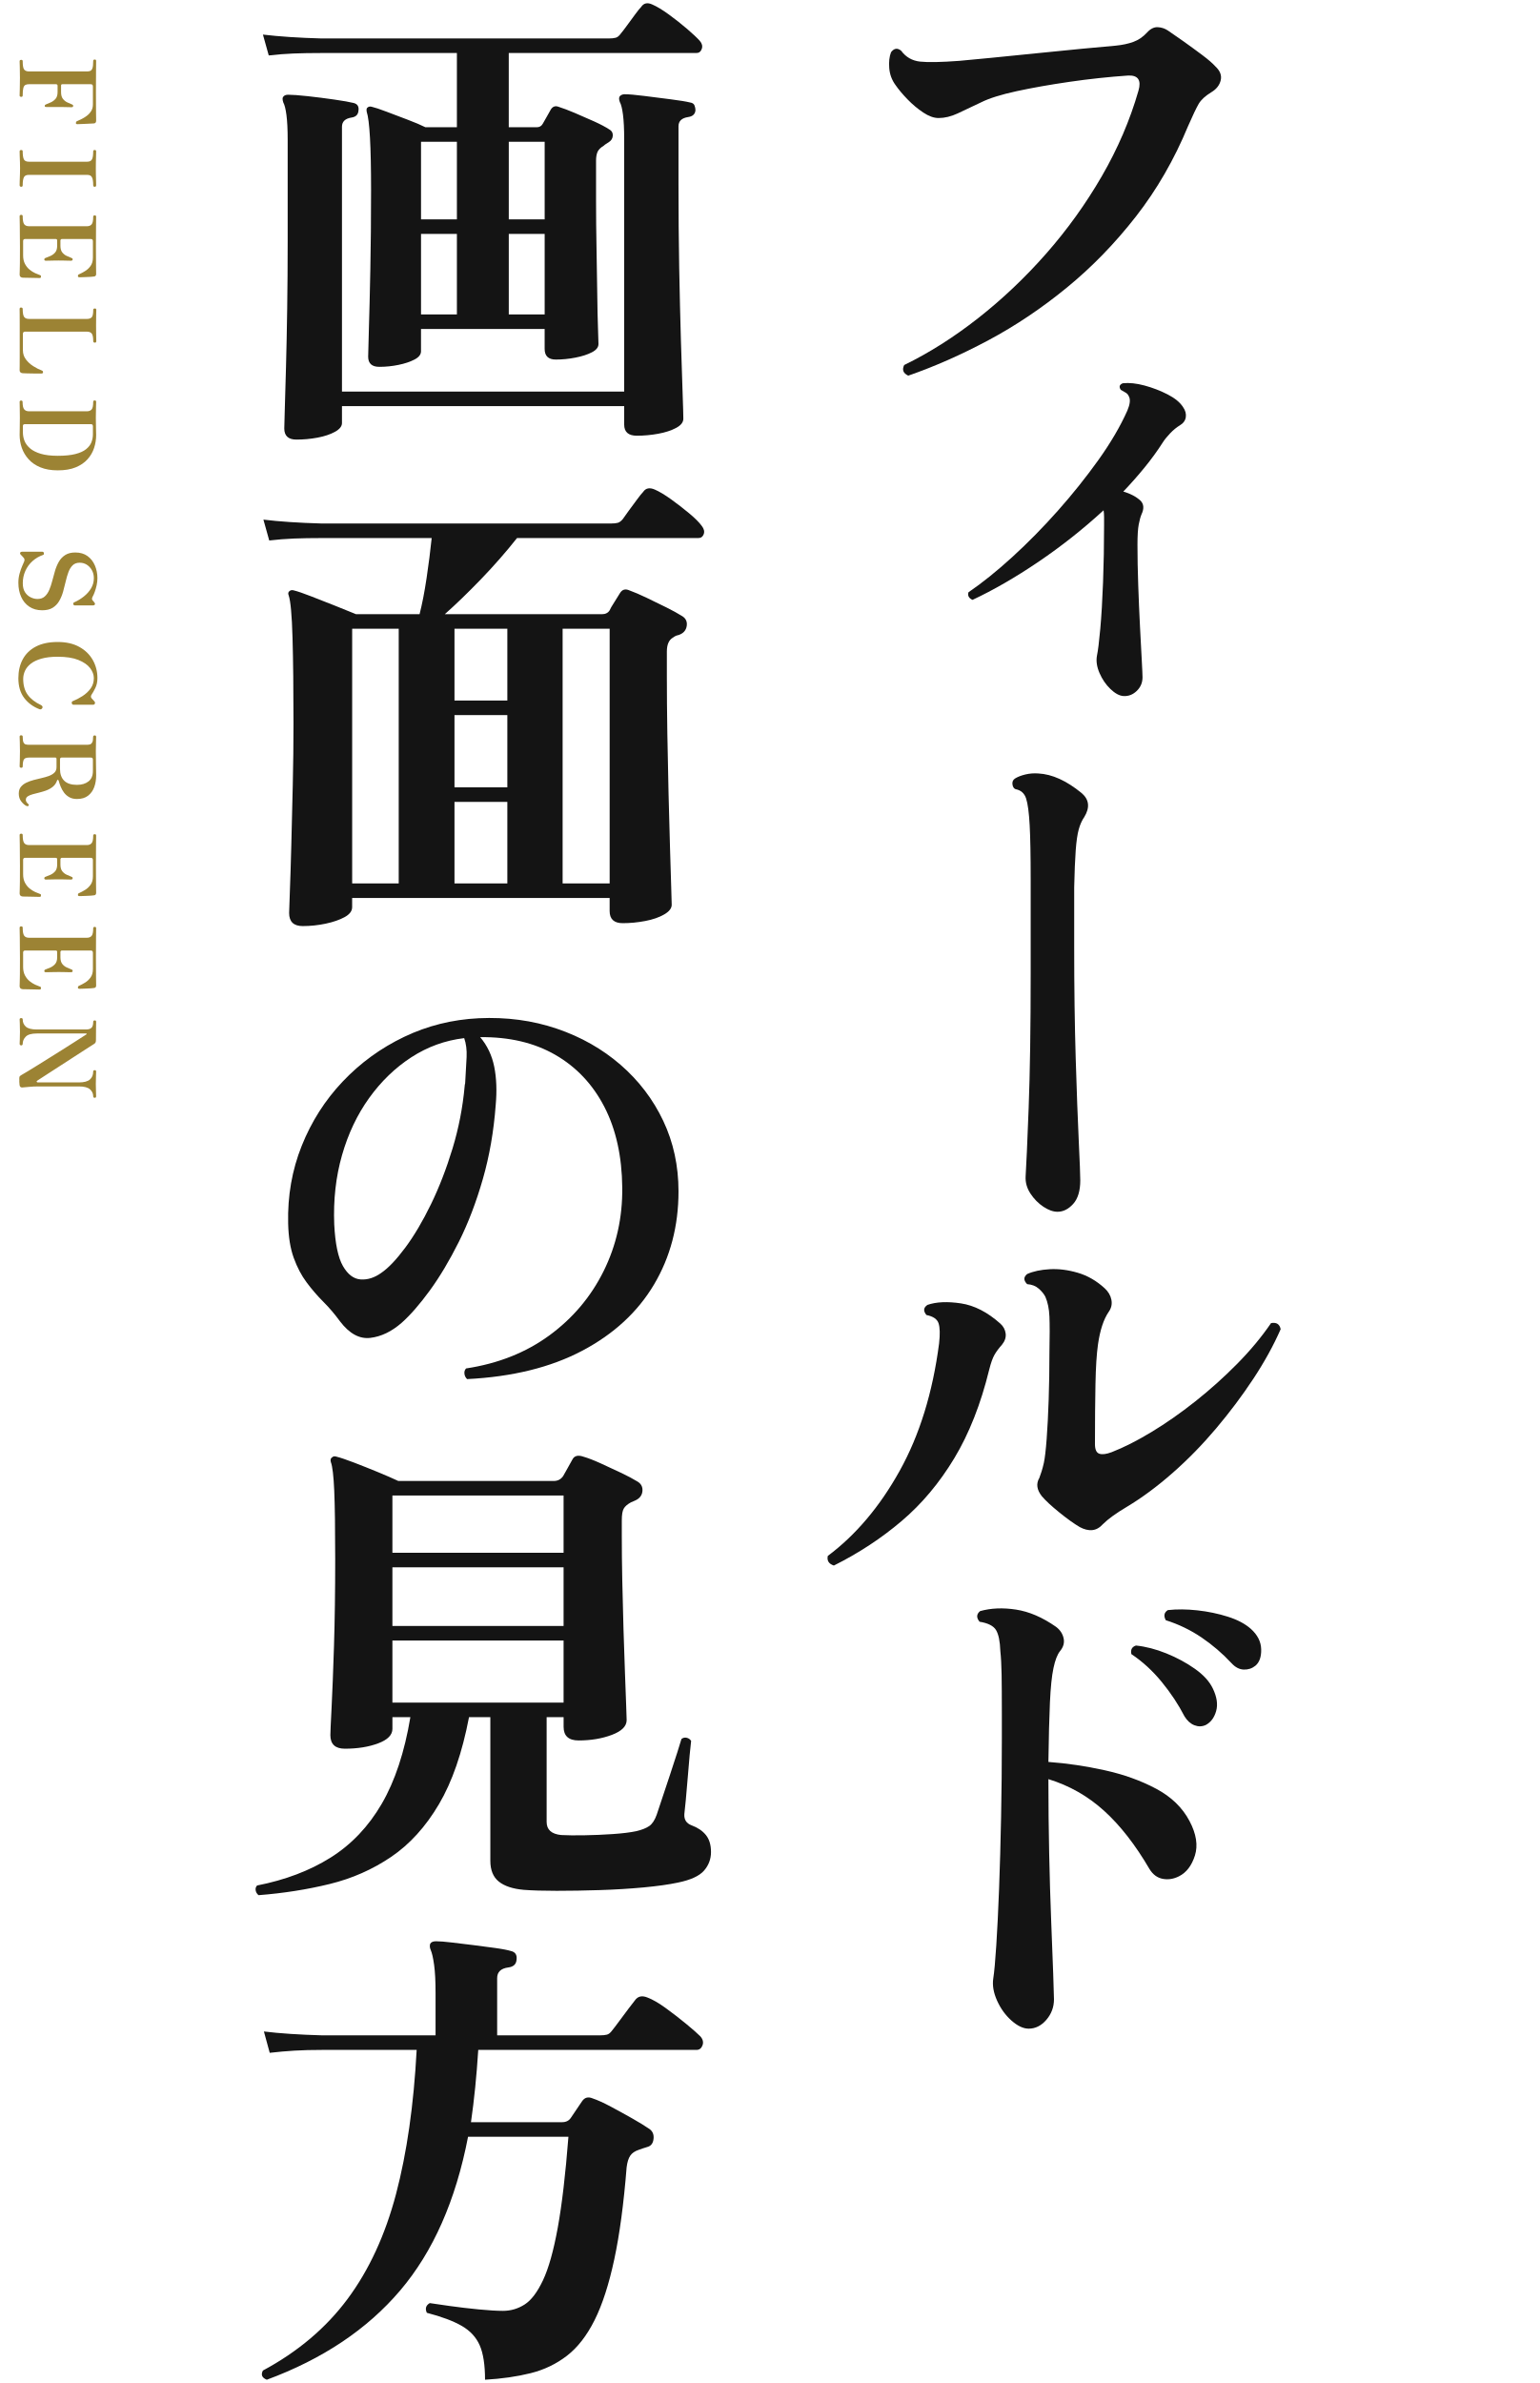
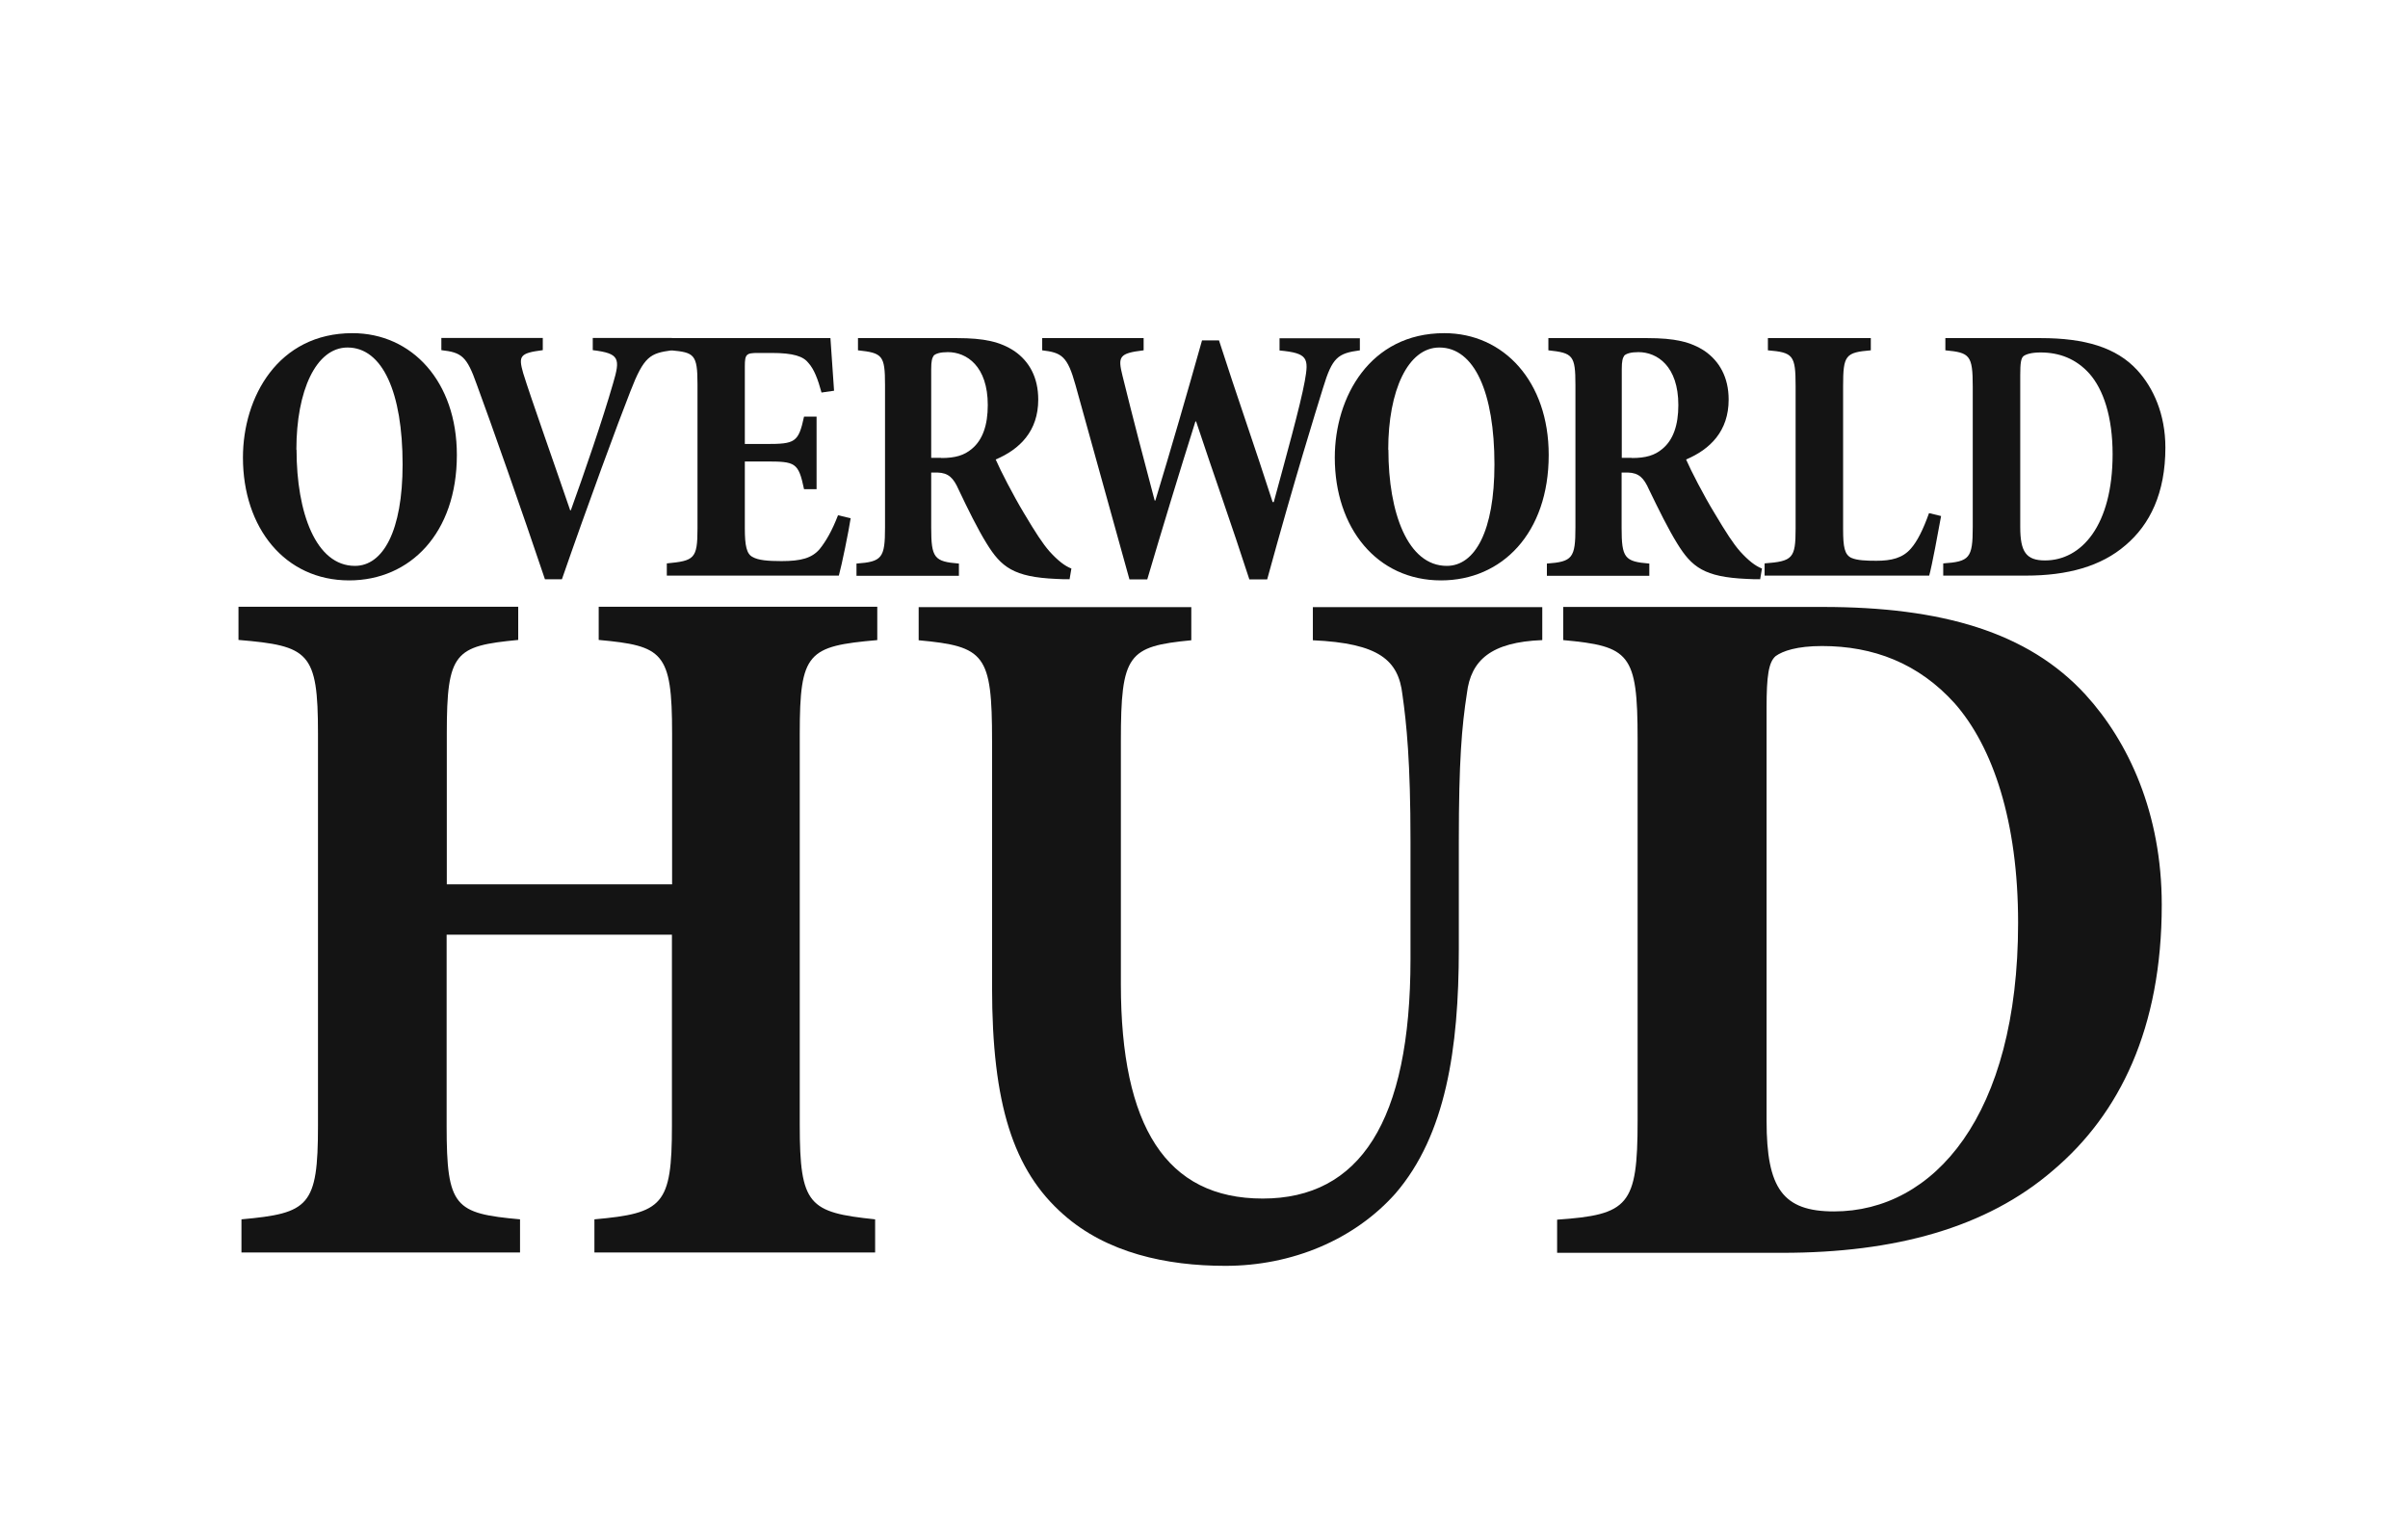
- <svg xmlns="http://www.w3.org/2000/svg" id="_レイヤー_1" data-name="レイヤー_1" version="1.1" viewBox="0 0 146 226">
+ <svg xmlns="http://www.w3.org/2000/svg" id="_レイヤー_1" version="1.1" viewBox="0 0 146 92">
  <defs>
    <style>
      .st0 {
        fill: #141414;
      }
- 
-       .st1 {
-         fill: #9c8334;
-       }
    </style>
  </defs>
-   <g>
-     <path class="st0" d="M86.157,35.626c-.48-.224-.608-.56-.384-1.008,2.367-1.152,4.704-2.631,7.008-4.44,2.304-1.807,4.456-3.847,6.456-6.12,1.999-2.272,3.76-4.72,5.28-7.344,1.52-2.624,2.68-5.328,3.479-8.112.288-.992-.032-1.472-.96-1.44-1.856.128-3.72.328-5.592.6-1.872.272-3.545.569-5.016.888-1.473.32-2.593.672-3.36,1.056-.864.416-1.608.768-2.232,1.056-.624.288-1.224.432-1.8.432-.448,0-.936-.175-1.464-.528-.528-.352-1.024-.768-1.488-1.248s-.84-.928-1.128-1.344c-.353-.48-.552-1.015-.6-1.608-.048-.592.007-1.096.168-1.512.288-.384.607-.432.96-.144.447.608,1.048.952,1.8,1.032.752.081,1.992.056,3.72-.072.704-.064,1.72-.16,3.048-.288,1.328-.127,2.761-.271,4.297-.432,1.535-.16,2.983-.304,4.344-.432,1.359-.127,2.407-.223,3.144-.288.64-.064,1.2-.184,1.681-.36.479-.175.912-.472,1.296-.888.319-.352.655-.52,1.008-.504.352.016.672.12.96.312.384.257.88.6,1.488,1.032.607.432,1.199.864,1.775,1.296.576.432.992.792,1.248,1.08.448.417.616.856.504,1.32-.112.464-.407.84-.888,1.128-.576.353-.977.72-1.2,1.104-.224.384-.56,1.088-1.008,2.112-1.312,3.168-2.96,6.024-4.944,8.568s-4.168,4.792-6.552,6.744c-2.384,1.952-4.864,3.617-7.439,4.992-2.577,1.376-5.112,2.496-7.608,3.36Z" />
-     <path class="st0" d="M106.557,66.011c-.385-.031-.792-.255-1.225-.672-.432-.416-.776-.919-1.032-1.512-.256-.592-.336-1.144-.239-1.656.096-.448.199-1.288.312-2.52.112-1.231.199-2.712.264-4.44s.097-3.52.097-5.376v-.792c0-.24-.017-.456-.048-.648-1.952,1.792-4.017,3.424-6.192,4.896-2.177,1.472-4.256,2.672-6.24,3.6-.353-.16-.479-.4-.384-.72,1.312-.896,2.704-2.016,4.176-3.36,1.472-1.344,2.904-2.8,4.296-4.368,1.393-1.567,2.672-3.168,3.841-4.8,1.167-1.632,2.088-3.2,2.76-4.704.256-.607.304-1.056.144-1.344-.064-.16-.168-.279-.312-.36-.145-.08-.297-.168-.456-.264-.192-.288-.129-.496.191-.624.608-.064,1.297.008,2.064.216.768.208,1.495.488,2.184.84.688.353,1.177.752,1.465,1.2.223.32.312.641.264.96-.048.32-.232.576-.552.768-.32.192-.633.448-.937.768-.305.32-.536.608-.696.864-.512.8-1.088,1.592-1.728,2.376-.641.785-1.312,1.544-2.016,2.28.672.192,1.216.48,1.632.864.319.32.352.752.096,1.296-.096.225-.185.544-.264.96-.08.417-.12,1.056-.12,1.92,0,1.184.023,2.464.072,3.84.048,1.376.104,2.688.168,3.936.063,1.248.119,2.312.168,3.192.048.88.071,1.416.071,1.608,0,.512-.185.944-.552,1.296-.368.353-.792.513-1.271.48Z" />
-     <path class="st0" d="M100.317,114.922c-.416,0-.864-.161-1.344-.48-.48-.32-.889-.737-1.225-1.248-.336-.512-.488-1.056-.456-1.632.064-.96.16-3.127.288-6.504.128-3.375.192-7.624.192-12.744v-8.88c0-2.271-.032-4-.097-5.184-.064-1.183-.176-2.023-.336-2.52-.16-.496-.496-.792-1.008-.888-.16-.064-.256-.216-.288-.456-.032-.24.048-.424.24-.552.256-.16.584-.288.984-.384.399-.096.808-.127,1.224-.096,1.312.064,2.688.688,4.128,1.872.703.608.784,1.361.24,2.256-.225.32-.4.712-.528,1.176-.128.464-.224,1.128-.288,1.992-.064.864-.112,2.032-.144,3.504v5.664c0,3.872.048,7.392.144,10.56.097,3.168.192,5.768.288,7.8.097,2.032.145,3.288.145,3.768,0,.991-.225,1.735-.672,2.232-.449.496-.944.744-1.488.744Z" />
-     <path class="st0" d="M79.101,148.474c-.48-.16-.672-.463-.576-.912,2.655-1.984,4.928-4.672,6.815-8.064,1.888-3.392,3.136-7.423,3.744-12.096.097-.864.08-1.495-.048-1.896-.128-.399-.512-.664-1.152-.792-.319-.384-.287-.703.097-.96.831-.288,1.888-.336,3.168-.144,1.279.192,2.527.833,3.744,1.92.288.256.456.568.504.936.048.368-.072.728-.36,1.08-.288.32-.521.632-.696.936-.176.305-.344.776-.504,1.416-.8,3.264-1.904,6.064-3.312,8.4-1.408,2.336-3.072,4.32-4.992,5.952-1.92,1.632-4.064,3.041-6.432,4.224ZM102.43,144.826c-.545-.32-1.193-.784-1.944-1.392-.752-.607-1.305-1.12-1.656-1.536-.479-.607-.561-1.184-.24-1.728.064-.16.136-.367.217-.624.079-.255.151-.528.216-.816.096-.448.184-1.2.264-2.256.079-1.056.145-2.304.192-3.744s.071-2.912.071-4.416c.032-1.567.032-2.719,0-3.456-.032-.735-.16-1.359-.384-1.872-.128-.256-.336-.512-.624-.768-.288-.256-.656-.4-1.104-.432-.353-.352-.353-.672,0-.96.576-.256,1.287-.408,2.136-.456.848-.048,1.735.064,2.664.336.928.272,1.776.761,2.544,1.464.352.32.567.688.648,1.104.079.417-.009.8-.265,1.152-.479.704-.815,1.728-1.008,3.072-.128.896-.209,2.152-.24,3.768-.032,1.616-.048,3.512-.048,5.688,0,.512.136.816.408.912.271.096.664.048,1.176-.144,1.152-.448,2.416-1.087,3.792-1.92,1.376-.832,2.76-1.8,4.152-2.904,1.392-1.104,2.712-2.288,3.96-3.552,1.248-1.264,2.319-2.552,3.216-3.864.512-.096.816.096.912.576-.672,1.536-1.536,3.104-2.592,4.704-1.057,1.601-2.232,3.168-3.528,4.704-1.296,1.536-2.672,2.944-4.128,4.224-1.457,1.28-2.904,2.352-4.344,3.216-1.024.608-1.776,1.152-2.257,1.632-.319.353-.664.544-1.031.576-.368.032-.761-.064-1.176-.288Z" />
-     <path class="st0" d="M97.581,192.395c-.512,0-1.056-.257-1.632-.768-.576-.512-1.032-1.145-1.368-1.896s-.456-1.448-.359-2.088c.096-.607.191-1.656.287-3.144.097-1.488.185-3.28.265-5.376.079-2.096.144-4.368.191-6.816.049-2.448.072-4.92.072-7.416v-2.352c0-1.568-.008-2.808-.023-3.72-.017-.912-.057-1.656-.12-2.232-.032-.928-.168-1.591-.408-1.992-.24-.399-.761-.664-1.561-.792-.32-.384-.304-.72.049-1.008,1.023-.288,2.159-.336,3.407-.144s2.512.736,3.792,1.632c.385.288.624.648.721,1.08.096.432-.017.84-.336,1.224-.257.32-.465.856-.624,1.608-.161.752-.272,1.841-.336,3.264-.065,1.424-.113,3.304-.145,5.64,1.76.128,3.544.392,5.353.792,1.807.4,3.432.984,4.871,1.752,1.44.768,2.496,1.792,3.168,3.072.641,1.217.809,2.304.505,3.264-.305.96-.809,1.616-1.513,1.968-.512.257-1.024.336-1.536.24-.512-.096-.928-.4-1.248-.912-1.344-2.304-2.783-4.152-4.319-5.544s-3.297-2.392-5.28-3v.384c0,2.145.024,4.361.072,6.648.048,2.289.111,4.433.191,6.432.08,2,.145,3.672.192,5.016.048,1.344.072,2.144.072,2.4,0,.736-.24,1.384-.721,1.944-.479.56-1.04.84-1.68.84ZM114.381,163.595c-.353.161-.712.168-1.08.024-.368-.144-.68-.424-.936-.84-.576-1.12-1.296-2.208-2.16-3.264-.864-1.056-1.824-1.936-2.88-2.64-.096-.416.048-.688.432-.816.928.096,1.888.344,2.88.744.992.401,1.896.888,2.713,1.464.815.576,1.384,1.2,1.703,1.872.385.8.488,1.512.312,2.136-.177.624-.504,1.064-.984,1.32ZM119.085,157.979c-.32.256-.688.376-1.104.36-.416-.016-.801-.216-1.152-.6-.864-.928-1.816-1.744-2.855-2.448-1.041-.704-2.169-1.248-3.385-1.632-.224-.415-.16-.735.192-.96.864-.096,1.8-.087,2.808.024,1.009.112,1.969.312,2.88.6.912.288,1.64.672,2.185,1.152.64.576.968,1.224.983,1.944.017.72-.168,1.241-.552,1.56Z" />
-     <path class="st0" d="M35.983,34.79c-.706,0-1.059-.322-1.059-.966,0-.276.023-1.15.069-2.622.046-1.472.092-3.358.138-5.658s.069-4.814.069-7.544c0-4.109-.138-6.578-.414-7.406-.031-.184-.016-.306.046-.368.122-.123.276-.153.46-.092.276.062.736.215,1.38.46.645.246,1.312.499,2.001.759.69.261,1.249.499,1.679.713h2.99v-7.038h-12.834c-1.012,0-1.901.016-2.668.046-.767.031-1.549.092-2.346.184l-.552-1.978c1.533.184,3.388.307,5.565.368h27.232c.275,0,.498-.023.667-.069.168-.046.329-.176.482-.391.153-.184.353-.444.599-.782.245-.337.498-.682.759-1.035.26-.353.452-.59.575-.713.245-.368.598-.444,1.058-.23.43.184.95.499,1.564.943.612.445,1.195.905,1.748,1.38.552.476.95.851,1.195,1.127.215.246.276.499.185.759-.092.261-.261.391-.506.391h-17.803v7.038h2.668c.245,0,.43-.107.553-.322.092-.153.214-.368.367-.644.153-.276.292-.521.414-.736.185-.276.43-.352.736-.23.398.123.904.315,1.519.575.612.261,1.226.529,1.84.805.612.276,1.104.537,1.472.782.214.123.314.315.299.575-.016.261-.146.468-.391.621-.092.062-.177.115-.253.161-.077.046-.146.1-.207.161-.308.184-.506.384-.599.598-.092.215-.138.491-.138.828v3.634c0,1.595.016,3.174.046,4.738s.054,2.998.069,4.301c.015,1.304.038,2.369.069,3.197.029.828.046,1.334.046,1.518,0,.307-.207.568-.621.782-.414.215-.937.384-1.564.506-.629.123-1.25.184-1.863.184-.705,0-1.058-.337-1.058-1.012v-1.886h-11.729v2.116c0,.307-.207.568-.621.782-.414.215-.92.384-1.519.506-.598.123-1.204.184-1.816.184ZM28.117,41.69c-.767,0-1.15-.353-1.15-1.058,0-.123.016-.698.046-1.725.03-1.027.069-2.369.115-4.025.046-1.656.084-3.519.115-5.589.03-2.07.046-4.209.046-6.417v-9.614c0-.981-.039-1.763-.115-2.346-.077-.582-.177-.981-.299-1.196-.092-.276-.092-.46,0-.552.092-.122.245-.184.46-.184.398,0,1.02.046,1.863.138.843.092,1.686.2,2.529.322.844.123,1.449.23,1.817.322.368.092.521.337.46.736-.031.368-.246.583-.644.644-.614.092-.92.384-.92.874v25.116h26.771V13.216c0-.981-.039-1.763-.115-2.346s-.177-.981-.299-1.196c-.092-.245-.092-.429,0-.552.122-.123.276-.184.46-.184.398,0,1.02.054,1.863.161.843.107,1.687.215,2.53.322.843.108,1.448.207,1.816.299.215.031.353.123.414.276.062.154.092.307.092.46-.03.368-.261.583-.689.644-.614.092-.92.384-.92.874v5.474c0,2.791.022,5.451.068,7.981.047,2.53.1,4.807.161,6.831s.115,3.688.161,4.991.069,2.123.069,2.461-.23.628-.69.874c-.46.245-1.027.429-1.702.552s-1.35.184-2.023.184c-.798,0-1.196-.353-1.196-1.058v-1.748h-26.771v1.61c0,.306-.224.582-.667.828-.445.245-.997.429-1.656.552-.66.122-1.327.184-2.001.184ZM39.939,20.806h3.403v-7.36h-3.403v7.36ZM39.939,29.822h3.403v-7.636h-3.403v7.636ZM48.264,20.806h3.404v-7.36h-3.404v7.36ZM48.264,29.822h3.404v-7.636h-3.404v7.636Z" />
-     <path class="st0" d="M28.715,87.828c-.858,0-1.288-.414-1.288-1.242,0-.184.023-.859.069-2.024s.092-2.637.138-4.416c.046-1.778.092-3.68.139-5.704.046-2.024.068-3.971.068-5.842,0-3.25-.03-5.957-.092-8.119s-.184-3.503-.368-4.025c-.062-.153-.046-.276.046-.368.122-.122.276-.153.46-.092.368.092.904.276,1.61.552.705.276,1.449.568,2.23.874.782.307,1.465.583,2.048.828h6.025c.245-.95.468-2.093.667-3.427s.36-2.599.483-3.795h-10.396c-1.012,0-1.901.016-2.668.046-.767.031-1.549.092-2.346.184l-.552-1.978c1.502.184,3.342.307,5.52.368h27.462c.276,0,.49-.023.645-.069.153-.046.306-.161.46-.345.122-.184.313-.452.575-.805.26-.352.521-.705.781-1.058s.452-.59.575-.713c.245-.368.613-.444,1.104-.23.429.184.942.491,1.541.92.598.43,1.173.874,1.725,1.334s.95.859,1.196,1.196c.214.276.275.537.184.782-.092.246-.261.368-.506.368h-17.204c-1.043,1.319-2.185,2.622-3.427,3.91s-2.385,2.392-3.427,3.312h14.903c.338,0,.582-.122.736-.368.062-.153.207-.406.437-.759.23-.353.406-.636.529-.851.215-.368.521-.46.92-.276.43.154.966.384,1.61.69.644.307,1.272.614,1.886.92.613.307,1.088.568,1.426.782.398.215.567.537.507.966-.062.43-.322.721-.782.874-.185.031-.354.108-.506.23-.399.215-.599.66-.599,1.334v2.346c0,1.687.016,3.496.046,5.428s.069,3.834.115,5.704c.046,1.871.092,3.581.138,5.129.047,1.549.085,2.806.115,3.772s.046,1.51.046,1.633c0,.337-.237.644-.713.92-.476.276-1.073.483-1.794.621-.721.138-1.434.207-2.139.207-.828,0-1.242-.384-1.242-1.15v-1.242h-24.426v.874c0,.368-.238.682-.713.943-.477.26-1.074.467-1.794.621-.722.153-1.449.23-2.186.23ZM33.407,83.78h4.416v-24.15h-4.416v24.15ZM43.113,66.438h5.014v-6.808h-5.014v6.808ZM43.113,74.672h5.014v-6.854h-5.014v6.854ZM43.113,83.78h5.014v-7.728h-5.014v7.728ZM53.371,83.78h4.462v-24.15h-4.462v24.15Z" />
-     <path class="st0" d="M44.308,130.792c-.153-.154-.237-.33-.253-.529-.016-.199.038-.36.161-.483,3.036-.46,5.665-1.502,7.89-3.128,2.223-1.625,3.939-3.657,5.151-6.095,1.211-2.438,1.802-5.083,1.771-7.935-.031-2.974-.599-5.527-1.702-7.659-1.104-2.131-2.653-3.772-4.646-4.922s-4.37-1.709-7.13-1.679c.675.798,1.119,1.733,1.334,2.806.215,1.074.261,2.285.139,3.634-.185,2.484-.591,4.823-1.22,7.015-.629,2.193-1.388,4.179-2.276,5.957-.891,1.779-1.811,3.32-2.761,4.623-.95,1.304-1.84,2.323-2.668,3.059-.95.828-1.939,1.304-2.967,1.426-1.027.123-1.985-.398-2.875-1.564-.491-.674-1.02-1.295-1.587-1.863-.567-.567-1.097-1.18-1.587-1.84-.491-.659-.897-1.433-1.219-2.323-.322-.889-.499-1.978-.529-3.266-.062-2.606.368-5.06,1.288-7.36.92-2.3,2.215-4.331,3.887-6.095,1.671-1.763,3.611-3.174,5.819-4.232s4.569-1.648,7.084-1.771c2.637-.122,5.105.207,7.406.989,2.3.782,4.315,1.925,6.049,3.427,1.732,1.503,3.082,3.274,4.048,5.313.966,2.04,1.449,4.271,1.449,6.693,0,3.282-.775,6.226-2.323,8.832-1.549,2.607-3.818,4.7-6.808,6.279-2.99,1.58-6.632,2.476-10.926,2.691ZM36.167,120.718c.674-.46,1.434-1.257,2.277-2.392.843-1.134,1.655-2.507,2.438-4.117s1.464-3.373,2.047-5.29c.582-1.916.966-3.887,1.15-5.911,0-.061.015-.153.046-.276.062-.981.107-1.809.138-2.484.03-.674-.046-1.272-.229-1.794-1.81.215-3.481.821-5.015,1.817-1.533.997-2.867,2.285-4.002,3.864-1.135,1.58-1.993,3.389-2.575,5.428-.583,2.04-.828,4.225-.736,6.555.092,1.84.368,3.159.828,3.956.46.798,1.019,1.219,1.679,1.265.659.046,1.312-.161,1.955-.621Z" />
-     <path class="st0" d="M24.529,179.736c-.154-.123-.246-.276-.276-.46-.031-.184.016-.338.138-.46,2.668-.522,4.991-1.403,6.97-2.645,1.978-1.242,3.595-2.944,4.853-5.106,1.257-2.162,2.162-4.899,2.714-8.211h-1.702v1.104c0,.583-.452,1.043-1.356,1.38-.905.338-1.955.506-3.151.506-.92,0-1.38-.429-1.38-1.288,0-.245.038-1.111.115-2.599.076-1.487.153-3.442.229-5.865.076-2.422.115-5.167.115-8.234,0-2.913-.031-5.075-.092-6.486-.062-1.41-.169-2.315-.322-2.714-.062-.214-.016-.368.139-.46.092-.092.229-.107.413-.046.368.092.912.276,1.634.552.72.276,1.472.575,2.254.897.782.322,1.433.606,1.955.851h14.766c.368,0,.659-.153.874-.46.092-.153.23-.398.414-.736.184-.337.337-.613.46-.828.184-.368.536-.46,1.058-.276.43.123.967.33,1.61.621.644.292,1.288.591,1.932.897.645.307,1.165.583,1.564.828.368.215.529.529.483.943-.047.414-.3.713-.76.897-.123.062-.229.108-.321.138-.338.184-.568.384-.69.598-.123.215-.184.583-.184,1.104v1.472c0,1.319.015,2.745.046,4.278.03,1.534.068,3.052.114,4.554.047,1.503.093,2.883.139,4.14.046,1.258.084,2.292.115,3.105.029.813.046,1.281.046,1.403,0,.583-.468,1.051-1.403,1.403-.936.353-1.986.529-3.151.529-.95,0-1.426-.429-1.426-1.288v-.92h-1.61v9.936c0,.736.461,1.15,1.381,1.242.582.031,1.317.039,2.208.023.889-.015,1.786-.053,2.69-.115.904-.061,1.648-.153,2.231-.276.521-.123.927-.283,1.219-.483.291-.199.529-.56.713-1.081.122-.368.299-.897.529-1.587.229-.69.475-1.426.735-2.208.261-.782.49-1.487.69-2.116.199-.628.329-1.05.391-1.265.153-.122.322-.161.507-.115.184.046.321.146.413.299-.03.215-.076.652-.138,1.311-.062.66-.123,1.38-.184,2.162-.062.782-.123,1.495-.185,2.139-.062.644-.107,1.089-.138,1.334-.031.522.199.874.69,1.058.582.215,1.034.522,1.356.92.322.399.483.936.483,1.61s-.223,1.265-.667,1.771c-.445.506-1.266.881-2.461,1.127-.859.184-1.948.337-3.267.46-1.318.122-2.698.207-4.14.253s-2.806.069-4.094.069-2.331-.031-3.128-.092c-1.043-.092-1.833-.353-2.369-.782-.537-.43-.806-1.089-.806-1.978v-13.616h-2.023c-.645,3.374-1.595,6.126-2.853,8.257-1.258,2.132-2.768,3.795-4.53,4.991-1.764,1.196-3.711,2.054-5.843,2.576s-4.378.874-6.738,1.058ZM37.224,147.26h16.238v-5.428h-16.238v5.428ZM37.224,154.206h16.238v-5.566h-16.238v5.566ZM37.224,161.474h16.238v-5.888h-16.238v5.888Z" />
-     <path class="st0" d="M25.31,225.69c-.46-.184-.582-.476-.367-.874,3.312-1.779,5.987-4.04,8.026-6.785,2.039-2.744,3.572-6.064,4.601-9.959,1.026-3.894,1.679-8.448,1.955-13.662h-8.925c-1.012,0-1.901.023-2.668.069s-1.549.115-2.346.207l-.552-2.024c1.502.184,3.357.307,5.565.368h10.719v-4.002c0-1.134-.046-2.031-.139-2.691-.092-.659-.199-1.127-.321-1.403-.093-.214-.108-.414-.046-.598.092-.153.275-.23.552-.23.337,0,.828.039,1.472.115.645.077,1.341.161,2.093.253.751.092,1.449.184,2.094.276.644.092,1.119.184,1.426.276.429.092.613.368.552.828-.031.43-.292.675-.782.736-.705.092-1.058.43-1.058,1.012v5.428h9.706c.306,0,.544-.023.713-.069.168-.046.329-.176.483-.391.152-.184.375-.475.667-.874.291-.398.582-.789.874-1.173.291-.383.498-.651.62-.805.276-.398.675-.49,1.196-.276.49.184,1.073.522,1.748,1.012.674.491,1.318.989,1.932,1.495.613.506,1.059.897,1.334,1.173.245.276.314.56.207.851s-.299.437-.574.437h-20.7c-.154,2.454-.384,4.738-.69,6.854h8.648c.368,0,.644-.138.828-.414.184-.276.359-.536.528-.782.169-.245.346-.506.529-.782.245-.368.582-.46,1.012-.276.46.154,1.035.414,1.726.782.689.368,1.372.744,2.047,1.127.674.384,1.211.713,1.61.989.306.215.437.529.391.943s-.238.667-.575.759c-.307.092-.583.184-.828.276-.368.123-.637.307-.805.552-.169.246-.284.614-.345,1.104-.276,3.466-.667,6.379-1.174,8.74-.506,2.362-1.127,4.278-1.862,5.75-.736,1.472-1.61,2.599-2.622,3.381-1.012.782-2.162,1.334-3.45,1.656-1.288.322-2.729.529-4.324.621,0-1.411-.169-2.5-.506-3.266-.338-.766-.904-1.38-1.702-1.84s-1.901-.874-3.312-1.242c-.185-.398-.092-.705.275-.92.398.062,1.035.154,1.909.276.874.123,1.786.23,2.737.322.95.092,1.717.138,2.3.138.736,0,1.418-.199,2.047-.598.629-.398,1.211-1.165,1.748-2.3.536-1.134,1.004-2.798,1.403-4.991.398-2.192.736-5.067,1.012-8.625h-9.521c-1.166,6.042-3.312,10.902-6.44,14.582-3.128,3.68-7.345,6.501-12.65,8.464Z" />
-   </g>
-   <g>
-     <path class="st1" d="M1.862,5.806c0-.087.054-.13.16-.13.087,0,.131.043.131.13,0,.406.046.67.14.79.093.12.25.18.47.18h5.48c.119,0,.225-.017.314-.05s.16-.118.21-.255.075-.368.075-.695c0-.087.05-.13.15-.13.086,0,.129.043.129.13,0,.061-.003.354-.01.88-.006.527-.01,1.23-.01,2.11,0,.84.004,1.485.01,1.935.007.45.01.698.01.745,0,.167-.076.254-.229.261-.046,0-.146.005-.3.015s-.323.019-.51.025c-.188.006-.352.013-.495.02s-.229.01-.255.01c-.02,0-.047-.005-.08-.015s-.051-.038-.051-.085.006-.084.016-.11.041-.054.096-.08c.105-.047.242-.109.409-.189s.333-.182.5-.306c.167-.123.307-.273.42-.449.113-.177.171-.389.171-.636v-1.71c0-.06-.014-.109-.041-.149-.026-.04-.083-.061-.17-.061h-2.689c-.08,0-.12.044-.12.13v.62c0,.273.056.483.17.63.113.146.248.259.405.335.156.077.305.142.445.195.039.014.07.03.094.05.023.021.035.054.035.101,0,.046-.016.078-.05.095-.033.017-.069.025-.11.025-.047,0-.138-.002-.274-.006-.137-.003-.286-.006-.45-.01-.163-.003-.312-.005-.445-.005h-1.22c-.033,0-.066-.005-.1-.015-.034-.01-.05-.039-.05-.085,0-.047.013-.08.039-.101.027-.02.064-.04.11-.06.12-.047.264-.106.431-.18.166-.074.314-.184.444-.33.13-.147.195-.36.195-.641v-.62c0-.033-.015-.063-.045-.09s-.062-.04-.095-.04h-2.561c-.146,0-.266.023-.355.07s-.154.146-.194.3-.06.387-.06.7c0,.087-.044.13-.131.13-.106,0-.16-.043-.16-.13,0-.066.006-.259.016-.575s.015-.682.015-1.095c0-.42-.005-.771-.015-1.055-.01-.284-.016-.459-.016-.525Z" />
-     <path class="st1" d="M1.862,14.356c0-.087.054-.13.16-.13.087,0,.131.043.131.13,0,.347.036.597.109.75s.23.23.471.23h5.539c.221,0,.37-.072.45-.216.08-.143.12-.398.12-.765,0-.087.047-.13.141-.13.093,0,.139.043.139.13,0,.113-.003.262-.01.445-.006.183-.012.378-.015.585-.003.206-.005.396-.005.569,0,.167.002.355.005.565s.009.41.015.6c.007.19.01.339.01.445,0,.1-.046.15-.139.15-.094,0-.141-.051-.141-.15,0-.354-.04-.604-.12-.755s-.229-.225-.45-.225H2.733c-.24,0-.397.079-.471.239s-.109.407-.109.74c0,.1-.044.15-.131.15-.106,0-.16-.051-.16-.15,0-.106.004-.255.01-.445.008-.189.014-.39.021-.6s.011-.398.011-.565c0-.173-.004-.363-.011-.569-.007-.207-.013-.402-.021-.585-.006-.184-.01-.332-.01-.445Z" />
-     <path class="st1" d="M1.862,20.507c0-.087.054-.131.16-.131.087,0,.131.044.131.131,0,.373.046.625.14.755.093.13.25.194.47.194h5.48c.199,0,.35-.06.449-.18.101-.12.15-.36.15-.72,0-.087.05-.13.15-.13.086,0,.129.043.129.13,0,.053-.003.308-.01.765-.006.457-.01,1.128-.01,2.015,0,.841.004,1.477.01,1.91.007.434.01.681.01.74,0,.153-.076.233-.229.24-.06.013-.158.023-.295.03-.137.006-.282.013-.435.02-.154.007-.291.012-.41.015-.12.004-.197.005-.23.005-.026,0-.055-.006-.084-.02-.031-.014-.046-.043-.046-.09s.005-.082.015-.105c.011-.023.039-.045.086-.064.18-.08.371-.182.574-.306.203-.123.379-.286.525-.489.146-.204.221-.469.221-.795v-1.551c0-.06-.014-.109-.041-.149-.026-.04-.083-.061-.17-.061h-2.74c-.026,0-.055.014-.084.04-.031.027-.045.057-.045.09v.511c0,.279.06.493.18.64.119.146.26.255.42.325s.297.128.41.175c.053.021.092.038.115.055.022.017.034.052.034.105,0,.047-.017.078-.05.095s-.066.025-.1.025c-.054,0-.148-.002-.285-.005-.137-.004-.285-.007-.445-.011-.16-.003-.307-.005-.439-.005-.127,0-.279.002-.455.005-.178.004-.337.007-.48.011-.144.003-.238.005-.285.005-.1,0-.15-.04-.15-.12,0-.073.044-.123.131-.15.127-.047.275-.106.445-.18s.319-.184.449-.33c.131-.146.195-.36.195-.64v-.511c0-.086-.051-.13-.15-.13h-2.89c-.127,0-.19.067-.19.2v1.351c0,.319.059.59.176.81.116.22.263.401.439.545s.354.255.53.335.325.14.444.18c.061.021.094.042.101.065s.007.059,0,.105v.01c-.007.053-.023.083-.05.09-.027.007-.057.01-.09.01-.027,0-.11-.002-.25-.005-.141-.003-.303-.007-.485-.01-.184-.004-.354-.007-.511-.01-.156-.004-.264-.006-.324-.006-.087,0-.16-.024-.221-.074-.06-.051-.09-.122-.09-.216,0-.046.004-.149.01-.31.008-.16.012-.424.016-.79s.005-.88.005-1.54c0-.813-.005-1.481-.015-2.005s-.016-.821-.016-.895Z" />
-     <path class="st1" d="M1.862,29.306c0-.094.044-.141.131-.141.105,0,.16.047.16.141,0,.359.043.606.129.74.087.133.244.199.471.199h5.51c.193,0,.338-.052.436-.154.096-.104.145-.339.145-.705,0-.087.053-.13.16-.13.086,0,.13.043.13.13,0,.06-.003.229-.011.51-.006.28-.01.6-.01.96,0,.24.002.467.006.68.003.214.006.396.01.545.003.15.005.242.005.275,0,.093-.044.14-.13.14-.107,0-.16-.047-.16-.14,0-.367-.049-.608-.145-.725-.098-.117-.242-.176-.436-.176H2.372c-.133,0-.199.07-.199.21v1.551c0,.326.094.614.279.864.188.25.419.464.695.641.277.177.549.314.815.415.054.02.089.046.104.08.018.033.021.062.016.09-.007.053-.025.086-.055.1-.031.014-.062.021-.096.021h-.25c-.146,0-.322-.002-.525-.005-.203-.004-.398-.007-.584-.011-.188-.003-.327-.008-.42-.015-.088-.007-.157-.033-.211-.08-.053-.047-.08-.117-.08-.21,0-.047.002-.17.006-.37.003-.2.004-.5.004-.9v-3.05c0-.427,0-.769-.004-1.024-.004-.257-.006-.409-.006-.455Z" />
-     <path class="st1" d="M1.862,38.126c0-.093.047-.14.141-.14s.14.047.14.14c0,.347.052.58.155.7s.255.18.455.18h5.49c.193,0,.342-.057.445-.17.103-.113.154-.356.154-.729,0-.087.047-.13.141-.13.093,0,.139.043.139.13,0,.06-.004.231-.014.515-.011.283-.016.615-.016.995,0,.44.005.788.016,1.045.01.257.014.452.014.585,0,.42-.064.83-.194,1.23-.13.399-.339.76-.625,1.08-.286.319-.661.574-1.125.765s-1.028.285-1.694.285c-.641,0-1.19-.095-1.65-.285-.461-.19-.836-.446-1.125-.771-.29-.323-.504-.683-.641-1.079-.137-.397-.205-.806-.205-1.226,0-.133.004-.33.01-.59.008-.26.011-.613.011-1.06,0-.374-.003-.695-.011-.966-.006-.27-.01-.438-.01-.505ZM2.173,40.426v.591c0,.272.051.54.154.8s.281.496.531.71c.25.213.588.383,1.014.51.428.127.964.19,1.611.19.673,0,1.227-.056,1.659-.165.434-.11.772-.262,1.015-.455.244-.193.414-.412.511-.655s.146-.498.146-.765v-.761c0-.046-.012-.091-.035-.135-.023-.043-.082-.064-.176-.064H2.372c-.146,0-.213.066-.199.199Z" />
-     <path class="st1" d="M1.743,55.265c0-.307.038-.597.115-.87.076-.273.158-.508.244-.704.087-.197.146-.336.18-.415.033-.067.047-.137.041-.21-.008-.074-.041-.137-.101-.19l-.01-.01c0-.007-.012-.022-.035-.045-.023-.023-.092-.096-.205-.216-.066-.066-.085-.13-.055-.189.03-.061.081-.09.155-.09h1.949c.08,0,.127.045.141.135s-.01.145-.07.165c-.373.127-.707.32-1,.58s-.521.571-.686.935c-.163.363-.244.755-.244,1.176,0,.346.07.628.209.845.141.217.318.378.535.484.217.107.432.16.646.16.286,0,.519-.08.694-.239.178-.16.32-.37.431-.631.11-.26.205-.548.285-.864.08-.317.167-.632.26-.945s.216-.6.365-.86c.149-.26.351-.47.601-.63s.567-.24.954-.24c.46,0,.845.112,1.155.335.311.224.545.522.705.896s.24.776.24,1.21c0,.22-.025.443-.075.67s-.11.437-.181.63c-.069.193-.135.34-.194.44-.087.16-.087.283,0,.37.066.066.123.136.17.21.054.053.065.109.034.17-.029.06-.088.09-.174.09h-1.711c-.086,0-.14-.042-.16-.125-.02-.084.014-.142.101-.175.327-.147.63-.332.91-.556.28-.223.507-.479.68-.77s.261-.608.261-.955c0-.287-.062-.54-.186-.76-.123-.221-.285-.394-.484-.521-.201-.126-.424-.189-.67-.189-.281,0-.504.081-.671.245-.167.163-.3.378-.399.645-.101.267-.188.562-.26.885-.074.323-.156.646-.246.965-.09.32-.211.613-.365.881-.152.267-.357.481-.614.645s-.592.245-1.005.245c-.474,0-.881-.113-1.221-.34s-.598-.537-.774-.931c-.177-.393-.265-.84-.265-1.34Z" />
-     <path class="st1" d="M1.743,64.315c0-.673.138-1.269.414-1.785.277-.517.691-.92,1.246-1.21.553-.29,1.242-.435,2.069-.435.807,0,1.49.155,2.05.465.561.31.986.725,1.28,1.245.294.52.44,1.093.44,1.72,0,.354-.066.665-.2.936-.134.27-.247.472-.341.604-.093.134-.1.254-.02.36.061.073.115.133.165.18s.089.09.115.13c.054.061.066.127.04.2-.027.073-.08.11-.16.11h-1.88c-.08,0-.13-.047-.149-.141-.021-.093.002-.156.069-.189.319-.127.635-.29.944-.49.311-.2.567-.44.771-.72.204-.28.306-.607.306-.98,0-.326-.119-.645-.355-.955-.236-.31-.607-.566-1.109-.77-.504-.204-1.159-.306-1.966-.306-.606,0-1.12.061-1.54.181s-.756.28-1.01.479c-.254.2-.438.426-.551.676s-.17.505-.17.765c0,.613.143,1.115.426,1.505s.708.719,1.275.985c.06.033.102.076.125.13.023.053.018.104-.016.149-.027.047-.063.082-.109.105-.047.023-.098.024-.15.005-.607-.233-1.094-.592-1.46-1.075s-.55-1.108-.55-1.875Z" />
-     <path class="st1" d="M1.782,75.265c0-.261.065-.472.195-.636.131-.163.302-.296.516-.399.213-.104.446-.188.699-.255.254-.067.507-.129.76-.186.254-.057.487-.125.701-.205.213-.08.385-.185.515-.314s.194-.302.194-.516v-.779c0-.087-.039-.13-.119-.13h-2.48c-.133,0-.246.018-.34.055-.094.036-.162.115-.205.235-.043.119-.064.303-.064.55,0,.086-.051.13-.15.13-.033,0-.064-.012-.096-.035-.029-.023-.045-.055-.045-.095,0-.067.006-.231.016-.495s.015-.578.015-.945c0-.347-.005-.645-.015-.895s-.016-.412-.016-.485c0-.087.047-.13.141-.13.1,0,.15.043.15.13,0,.247.023.424.069.53.047.106.115.173.205.2.09.026.202.04.335.04h5.48c.119,0,.223-.016.31-.045.087-.03.155-.098.205-.2.05-.104.075-.272.075-.505,0-.047.015-.082.045-.105.029-.023.062-.035.095-.035.101,0,.149.047.149.141,0,.046-.004.198-.014.455-.011.256-.016.558-.016.904,0,.554.005,1.014.016,1.38.01.367.014.67.014.91,0,.407-.061.778-.184,1.115-.124.337-.319.608-.586.815-.267.206-.617.31-1.05.31-.286,0-.53-.057-.729-.17-.201-.113-.365-.257-.496-.43-.129-.174-.234-.358-.314-.556-.08-.196-.144-.382-.189-.555-.021-.066-.047-.102-.08-.105-.033-.003-.057.009-.07.035-.08.247-.209.445-.385.596-.178.149-.377.268-.6.354-.225.087-.453.158-.686.215-.233.057-.449.111-.645.165-.197.054-.355.12-.476.2s-.181.19-.181.33c0,.06.016.12.045.18.031.061.082.123.156.19.039.033.066.063.08.09.013.026.002.06-.031.1-.025.033-.057.049-.09.045-.033-.003-.072-.015-.119-.034-.146-.067-.303-.202-.465-.405-.164-.203-.246-.455-.246-.755ZM5.692,71.975v.939c0,.493.134.87.4,1.13.267.261.67.391,1.21.391.446,0,.81-.108,1.09-.325s.421-.545.421-.985v-1.069c0-.054-.012-.102-.035-.146-.023-.043-.082-.064-.176-.064h-2.77c-.027,0-.057.013-.09.04-.033.026-.051.057-.051.09Z" />
-     <path class="st1" d="M1.862,79.195c0-.087.054-.13.16-.13.087,0,.131.043.131.13,0,.373.046.625.14.755.093.13.25.195.47.195h5.48c.199,0,.35-.061.449-.18.101-.12.15-.36.15-.721,0-.087.05-.13.15-.13.086,0,.129.043.129.13,0,.054-.003.309-.01.766-.006.456-.01,1.128-.01,2.015,0,.84.004,1.477.01,1.91.007.433.01.68.01.74,0,.153-.076.232-.229.239-.06.014-.158.023-.295.03s-.282.014-.435.021c-.154.006-.291.011-.41.015-.12.003-.197.005-.23.005-.026,0-.055-.007-.084-.02-.031-.014-.046-.044-.046-.091,0-.046.005-.081.015-.104.011-.023.039-.045.086-.065.18-.08.371-.182.574-.305s.379-.287.525-.49.221-.468.221-.795v-1.55c0-.061-.014-.11-.041-.15-.026-.04-.083-.06-.17-.06h-2.74c-.026,0-.055.013-.084.04-.031.026-.045.057-.045.09v.51c0,.28.06.493.18.641.119.146.26.255.42.324.16.07.297.129.41.176.053.02.092.038.115.055.022.017.034.052.034.104,0,.047-.017.079-.05.096s-.066.024-.1.024c-.054,0-.148,0-.285-.005-.137-.003-.285-.007-.445-.01-.16-.004-.307-.005-.439-.005-.127,0-.279,0-.455.005-.178.003-.337.007-.48.01-.144.004-.238.005-.285.005-.1,0-.15-.04-.15-.12,0-.073.044-.123.131-.149.127-.047.275-.106.445-.18.17-.074.319-.184.449-.33.131-.147.195-.36.195-.641v-.51c0-.087-.051-.13-.15-.13h-2.89c-.127,0-.19.066-.19.2v1.35c0,.32.059.59.176.811.116.22.263.401.439.545.177.143.354.255.53.335s.325.14.444.18c.061.02.094.042.101.065.007.022.007.058,0,.104v.01c-.007.054-.023.084-.05.09-.027.007-.057.011-.09.011-.027,0-.11-.002-.25-.005-.141-.004-.303-.007-.485-.011-.184-.003-.354-.007-.511-.01-.156-.003-.264-.005-.324-.005-.087,0-.16-.025-.221-.075-.06-.05-.09-.121-.09-.215,0-.047.004-.15.01-.31.008-.16.012-.424.016-.79.004-.367.005-.881.005-1.54,0-.813-.005-1.482-.015-2.005-.01-.523-.016-.822-.016-.896Z" />
-     <path class="st1" d="M1.862,87.985c0-.087.054-.13.16-.13.087,0,.131.043.131.13,0,.373.046.625.14.755.093.13.25.195.47.195h5.48c.199,0,.35-.061.449-.18.101-.12.15-.36.15-.721,0-.087.05-.13.15-.13.086,0,.129.043.129.13,0,.054-.003.309-.01.766-.006.456-.01,1.128-.01,2.015,0,.84.004,1.477.01,1.91.007.433.01.68.01.74,0,.153-.076.232-.229.239-.06.014-.158.023-.295.03s-.282.014-.435.021c-.154.006-.291.011-.41.015-.12.003-.197.005-.23.005-.026,0-.055-.007-.084-.02-.031-.014-.046-.044-.046-.091,0-.046.005-.081.015-.104.011-.023.039-.045.086-.065.18-.08.371-.182.574-.305s.379-.287.525-.49.221-.468.221-.795v-1.55c0-.061-.014-.11-.041-.15-.026-.04-.083-.06-.17-.06h-2.74c-.026,0-.055.013-.084.04-.031.026-.045.057-.045.09v.51c0,.28.06.493.18.641.119.146.26.255.42.324.16.07.297.129.41.176.053.02.092.038.115.055.022.017.034.052.034.104,0,.047-.017.079-.05.096s-.066.024-.1.024c-.054,0-.148,0-.285-.005-.137-.003-.285-.007-.445-.01-.16-.004-.307-.005-.439-.005-.127,0-.279,0-.455.005-.178.003-.337.007-.48.01-.144.004-.238.005-.285.005-.1,0-.15-.04-.15-.12,0-.073.044-.123.131-.149.127-.047.275-.106.445-.18.17-.074.319-.184.449-.33.131-.147.195-.36.195-.641v-.51c0-.087-.051-.13-.15-.13h-2.89c-.127,0-.19.066-.19.2v1.35c0,.32.059.59.176.811.116.22.263.401.439.545.177.143.354.255.53.335s.325.14.444.18c.061.02.094.042.101.065.007.022.007.058,0,.104v.01c-.007.054-.023.084-.05.09-.027.007-.057.011-.09.011-.027,0-.11-.002-.25-.005-.141-.004-.303-.007-.485-.011-.184-.003-.354-.007-.511-.01-.156-.003-.264-.005-.324-.005-.087,0-.16-.025-.221-.075-.06-.05-.09-.121-.09-.215,0-.047.004-.15.01-.31.008-.16.012-.424.016-.79.004-.367.005-.881.005-1.54,0-.813-.005-1.482-.015-2.005-.01-.523-.016-.822-.016-.896Z" />
-     <path class="st1" d="M1.833,102.565v-.13c-.007-.127-.004-.224.01-.29s.07-.127.17-.18c.141-.08.348-.204.625-.37.277-.167.597-.363.96-.59.363-.228.745-.466,1.146-.716.399-.25.793-.496,1.18-.739.387-.244.742-.469,1.064-.676.324-.206.594-.38.811-.52s.352-.227.404-.26c.014-.007.02-.022.016-.045-.004-.023-.021-.035-.055-.035H3.503c-.507,0-.858.098-1.055.295-.197.196-.295.428-.295.695,0,.033-.012.064-.035.095s-.059.045-.105.045-.084-.015-.109-.045c-.027-.03-.041-.062-.041-.095,0-.067.006-.204.016-.41.01-.207.015-.457.015-.75,0-.347-.005-.608-.015-.785s-.016-.302-.016-.375c0-.087.051-.13.15-.13.094,0,.141.043.141.13,0,.28.1.508.299.685.201.177.547.266,1.041.266h4.66c.239,0,.414-.054.524-.16s.165-.297.165-.57c0-.087.05-.13.15-.13.086,0,.129.043.129.13,0,.054-.003.231-.01.535-.006.304-.01.701-.01,1.195,0,.113-.017.196-.05.25-.033.053-.09.103-.17.149-.047.026-.173.106-.38.24s-.465.3-.775.5c-.31.2-.645.417-1.005.65s-.72.466-1.08.699-.693.448-1,.646c-.307.196-.558.36-.755.49s-.312.205-.345.225c-.06.04-.08.078-.06.115.02.036.057.055.109.055h3.891c.486,0,.834-.092,1.045-.274.209-.184.314-.436.314-.756,0-.086.05-.13.15-.13.086,0,.129.044.129.13,0,.073-.004.217-.014.431-.011.213-.016.467-.016.76,0,.286.005.533.016.74.01.206.014.343.014.41,0,.1-.043.149-.129.149-.101,0-.15-.05-.15-.149,0-.254-.102-.472-.305-.655s-.555-.275-1.055-.275h-3.801c-.354,0-.651.014-.895.04-.244.026-.473.047-.686.061-.073.006-.135-.019-.185-.075s-.079-.222-.085-.495Z" />
-   </g>
+   <path class="st0" d="M27.7,27.59c0,4.73-2.83,7.6-6.53,7.6-3.9,0-6.44-3.19-6.44-7.45,0-3.66,2.13-7.54,6.64-7.54,3.61,0,6.33,2.94,6.33,7.38ZM17.98,27.27c0,3.81,1.17,7.04,3.54,7.04,1.7,0,2.89-2.11,2.89-6.15,0-4.35-1.21-7.09-3.34-7.09-1.91,0-3.1,2.62-3.1,6.19Z" />
+   <path class="st0" d="M40.73,21.24c-1.3.18-1.68.34-2.51,2.49-.72,1.82-2.58,6.86-4.15,11.39h-1.03c-1.37-4.08-3.27-9.47-4.13-11.8-.61-1.73-.92-1.95-2.15-2.09v-.74h6.15v.74c-1.41.18-1.48.36-1.19,1.39.45,1.46,2.02,5.88,2.85,8.32h.04c.81-2.24,1.93-5.5,2.56-7.69.45-1.52.4-1.82-1.23-2.02v-.74h4.8v.74Z" />
+   <path class="st0" d="M51.58,31.4c-.13.85-.54,2.85-.72,3.5h-10.43v-.74c1.66-.16,1.86-.27,1.86-2.11v-8.75c0-1.82-.2-1.93-1.61-2.06v-.74h9.67c.02.36.13,1.93.22,3.19l-.76.11c-.22-.81-.45-1.41-.79-1.79-.31-.4-.9-.61-2.24-.61h-.81c-.72,0-.81.07-.81.81v4.71h1.28c1.77,0,1.97-.09,2.31-1.66h.76v4.4h-.76c-.34-1.62-.52-1.68-2.31-1.68h-1.28v4.06c0,1.05.11,1.55.47,1.73.34.2.94.25,1.75.25,1.19,0,1.84-.18,2.31-.72.38-.47.76-1.12,1.12-2.06l.76.18Z" />
+   <path class="st0" d="M64.85,35.12c-.25,0-.52,0-.81-.02-2.58-.11-3.34-.72-4.22-2.15-.54-.87-1.14-2.09-1.7-3.27-.31-.7-.61-1.01-1.28-1.03h-.38v3.34c0,1.84.18,2.06,1.68,2.18v.74h-6.21v-.74c1.55-.11,1.73-.34,1.73-2.18v-8.66c0-1.79-.16-1.93-1.64-2.09v-.74h6.01c1.64,0,2.62.22,3.48.79.88.61,1.44,1.57,1.44,2.94,0,1.91-1.12,3.01-2.58,3.63.29.67,1.08,2.2,1.7,3.23.72,1.21,1.14,1.86,1.57,2.35.49.54.92.88,1.32,1.03l-.11.65ZM57.07,27.77c.85,0,1.39-.16,1.86-.56.65-.54.96-1.44.96-2.65,0-2.36-1.28-3.21-2.42-3.21-.47,0-.72.09-.85.2-.11.16-.16.34-.16.83v5.38h.61Z" />
+   <path class="st0" d="M82.46,21.24c-1.35.18-1.68.43-2.24,2.27-.47,1.53-1.68,5.38-3.39,11.62h-1.08c-1.05-3.25-2.13-6.26-3.23-9.58h-.04c-1.01,3.21-2,6.46-2.92,9.58h-1.08c-1.1-3.97-2.15-7.74-3.27-11.78-.49-1.77-.85-1.97-2.02-2.11v-.74h6.15v.74c-1.5.18-1.57.38-1.28,1.55.63,2.56,1.3,5.11,1.95,7.56h.04c.96-3.16,1.91-6.44,2.83-9.71h1.03c1.05,3.27,2.2,6.53,3.25,9.8h.07c.7-2.58,1.62-5.88,1.88-7.33.25-1.39.2-1.7-1.53-1.86v-.74h4.87v.74Z" />
+   <path class="st0" d="M93.9,27.59c0,4.73-2.83,7.6-6.53,7.6-3.9,0-6.44-3.19-6.44-7.45,0-3.66,2.13-7.54,6.64-7.54,3.61,0,6.33,2.94,6.33,7.38ZM84.18,27.27c0,3.81,1.17,7.04,3.54,7.04,1.71,0,2.89-2.11,2.89-6.15,0-4.35-1.21-7.09-3.34-7.09-1.91,0-3.1,2.62-3.1,6.19Z" />
+   <path class="st0" d="M106.72,35.12c-.25,0-.52,0-.81-.02-2.58-.11-3.34-.72-4.22-2.15-.54-.87-1.14-2.09-1.71-3.27-.31-.7-.61-1.01-1.28-1.03h-.38v3.34c0,1.84.18,2.06,1.68,2.18v.74h-6.21v-.74c1.55-.11,1.73-.34,1.73-2.18v-8.66c0-1.79-.16-1.93-1.64-2.09v-.74h6.01c1.64,0,2.62.22,3.48.79.87.61,1.44,1.57,1.44,2.94,0,1.91-1.12,3.01-2.58,3.63.29.67,1.08,2.2,1.71,3.23.72,1.21,1.14,1.86,1.57,2.35.49.54.92.88,1.32,1.03l-.11.65ZM98.94,27.77c.85,0,1.39-.16,1.86-.56.65-.54.96-1.44.96-2.65,0-2.36-1.28-3.21-2.42-3.21-.47,0-.72.09-.85.2-.11.16-.16.34-.16.83v5.38h.61Z" />
+   <path class="st0" d="M117.69,31.29c-.16.9-.56,3.05-.72,3.61h-9.98v-.74c1.71-.13,1.88-.31,1.88-2.11v-8.66c0-1.86-.16-2.02-1.68-2.15v-.74h6.24v.74c-1.53.13-1.68.29-1.68,2.15v8.7c0,1.08.09,1.53.49,1.73.36.16.9.18,1.53.18.9,0,1.59-.16,2.09-.74.38-.43.74-1.14,1.1-2.15l.74.18Z" />
+   <path class="st0" d="M123.74,20.5c2.65,0,4.58.56,5.85,1.95.96,1.05,1.7,2.65,1.7,4.69,0,2.76-.94,4.67-2.42,5.92-1.48,1.28-3.52,1.84-6.03,1.84h-5.02v-.74c1.59-.11,1.79-.31,1.79-2.2v-8.52c0-1.91-.18-2.06-1.66-2.2v-.74h5.79ZM122.49,31.96c0,1.5.36,2.02,1.5,2.02,2.22,0,4.1-2.13,4.1-6.44,0-2.27-.56-3.93-1.41-4.89-.81-.9-1.82-1.28-2.96-1.28-.56,0-.88.11-1.03.22-.16.13-.2.45-.2,1.14v9.22Z" />
+   <path class="st0" d="M53.19,38.81c-4.21.37-4.7.73-4.7,5.67v23.72c0,4.88.55,5.31,4.57,5.73v2.01h-17.02v-2.01c4.15-.37,4.7-.85,4.7-5.67v-11.59h-13.66v11.59c0,4.94.49,5.31,4.45,5.67v2.01H14.64v-2.01c4.09-.37,4.64-.79,4.64-5.67v-23.79c0-4.94-.55-5.31-4.82-5.67v-2.01h16.96v2.01c-3.84.37-4.33.73-4.33,5.67v9.15h13.66v-9.15c0-4.94-.55-5.31-4.45-5.67v-2.01h16.89v2.01Z" />
+   <path class="st0" d="M93.51,38.81c-3.11.12-4.33,1.22-4.57,3.23-.31,2.01-.49,4.09-.49,8.97v6.53c0,6.04-.79,11.28-3.84,14.82-2.5,2.81-6.28,4.39-10.31,4.39-3.6,0-7.2-.79-9.82-3.11-3.05-2.68-4.33-6.71-4.33-13.78v-14.94c0-5.25-.43-5.73-4.45-6.1v-2.01h16.53v2.01c-3.84.37-4.27.85-4.27,6.1v14.76c0,8.6,2.74,12.99,8.6,12.99s8.96-4.64,8.96-14.52v-7.14c0-4.82-.24-7.14-.49-8.9-.24-2.07-1.4-3.11-5.43-3.29v-2.01h13.91v2.01Z" />
+   <path class="st0" d="M110.52,36.8c7.2,0,12.44,1.52,15.92,5.31,2.62,2.87,4.63,7.2,4.63,12.75,0,7.5-2.56,12.69-6.59,16.1-4.03,3.48-9.58,5-16.41,5h-13.66v-2.01c4.33-.3,4.88-.85,4.88-5.98v-23.18c0-5.18-.49-5.61-4.51-5.98v-2.01h15.74ZM107.11,67.96c0,4.09.98,5.49,4.09,5.49,6.04,0,11.16-5.79,11.16-17.5,0-6.16-1.53-10.67-3.84-13.3-2.2-2.44-4.94-3.48-8.05-3.48-1.52,0-2.38.3-2.81.61-.43.37-.55,1.22-.55,3.11v25.07Z" />
</svg>
